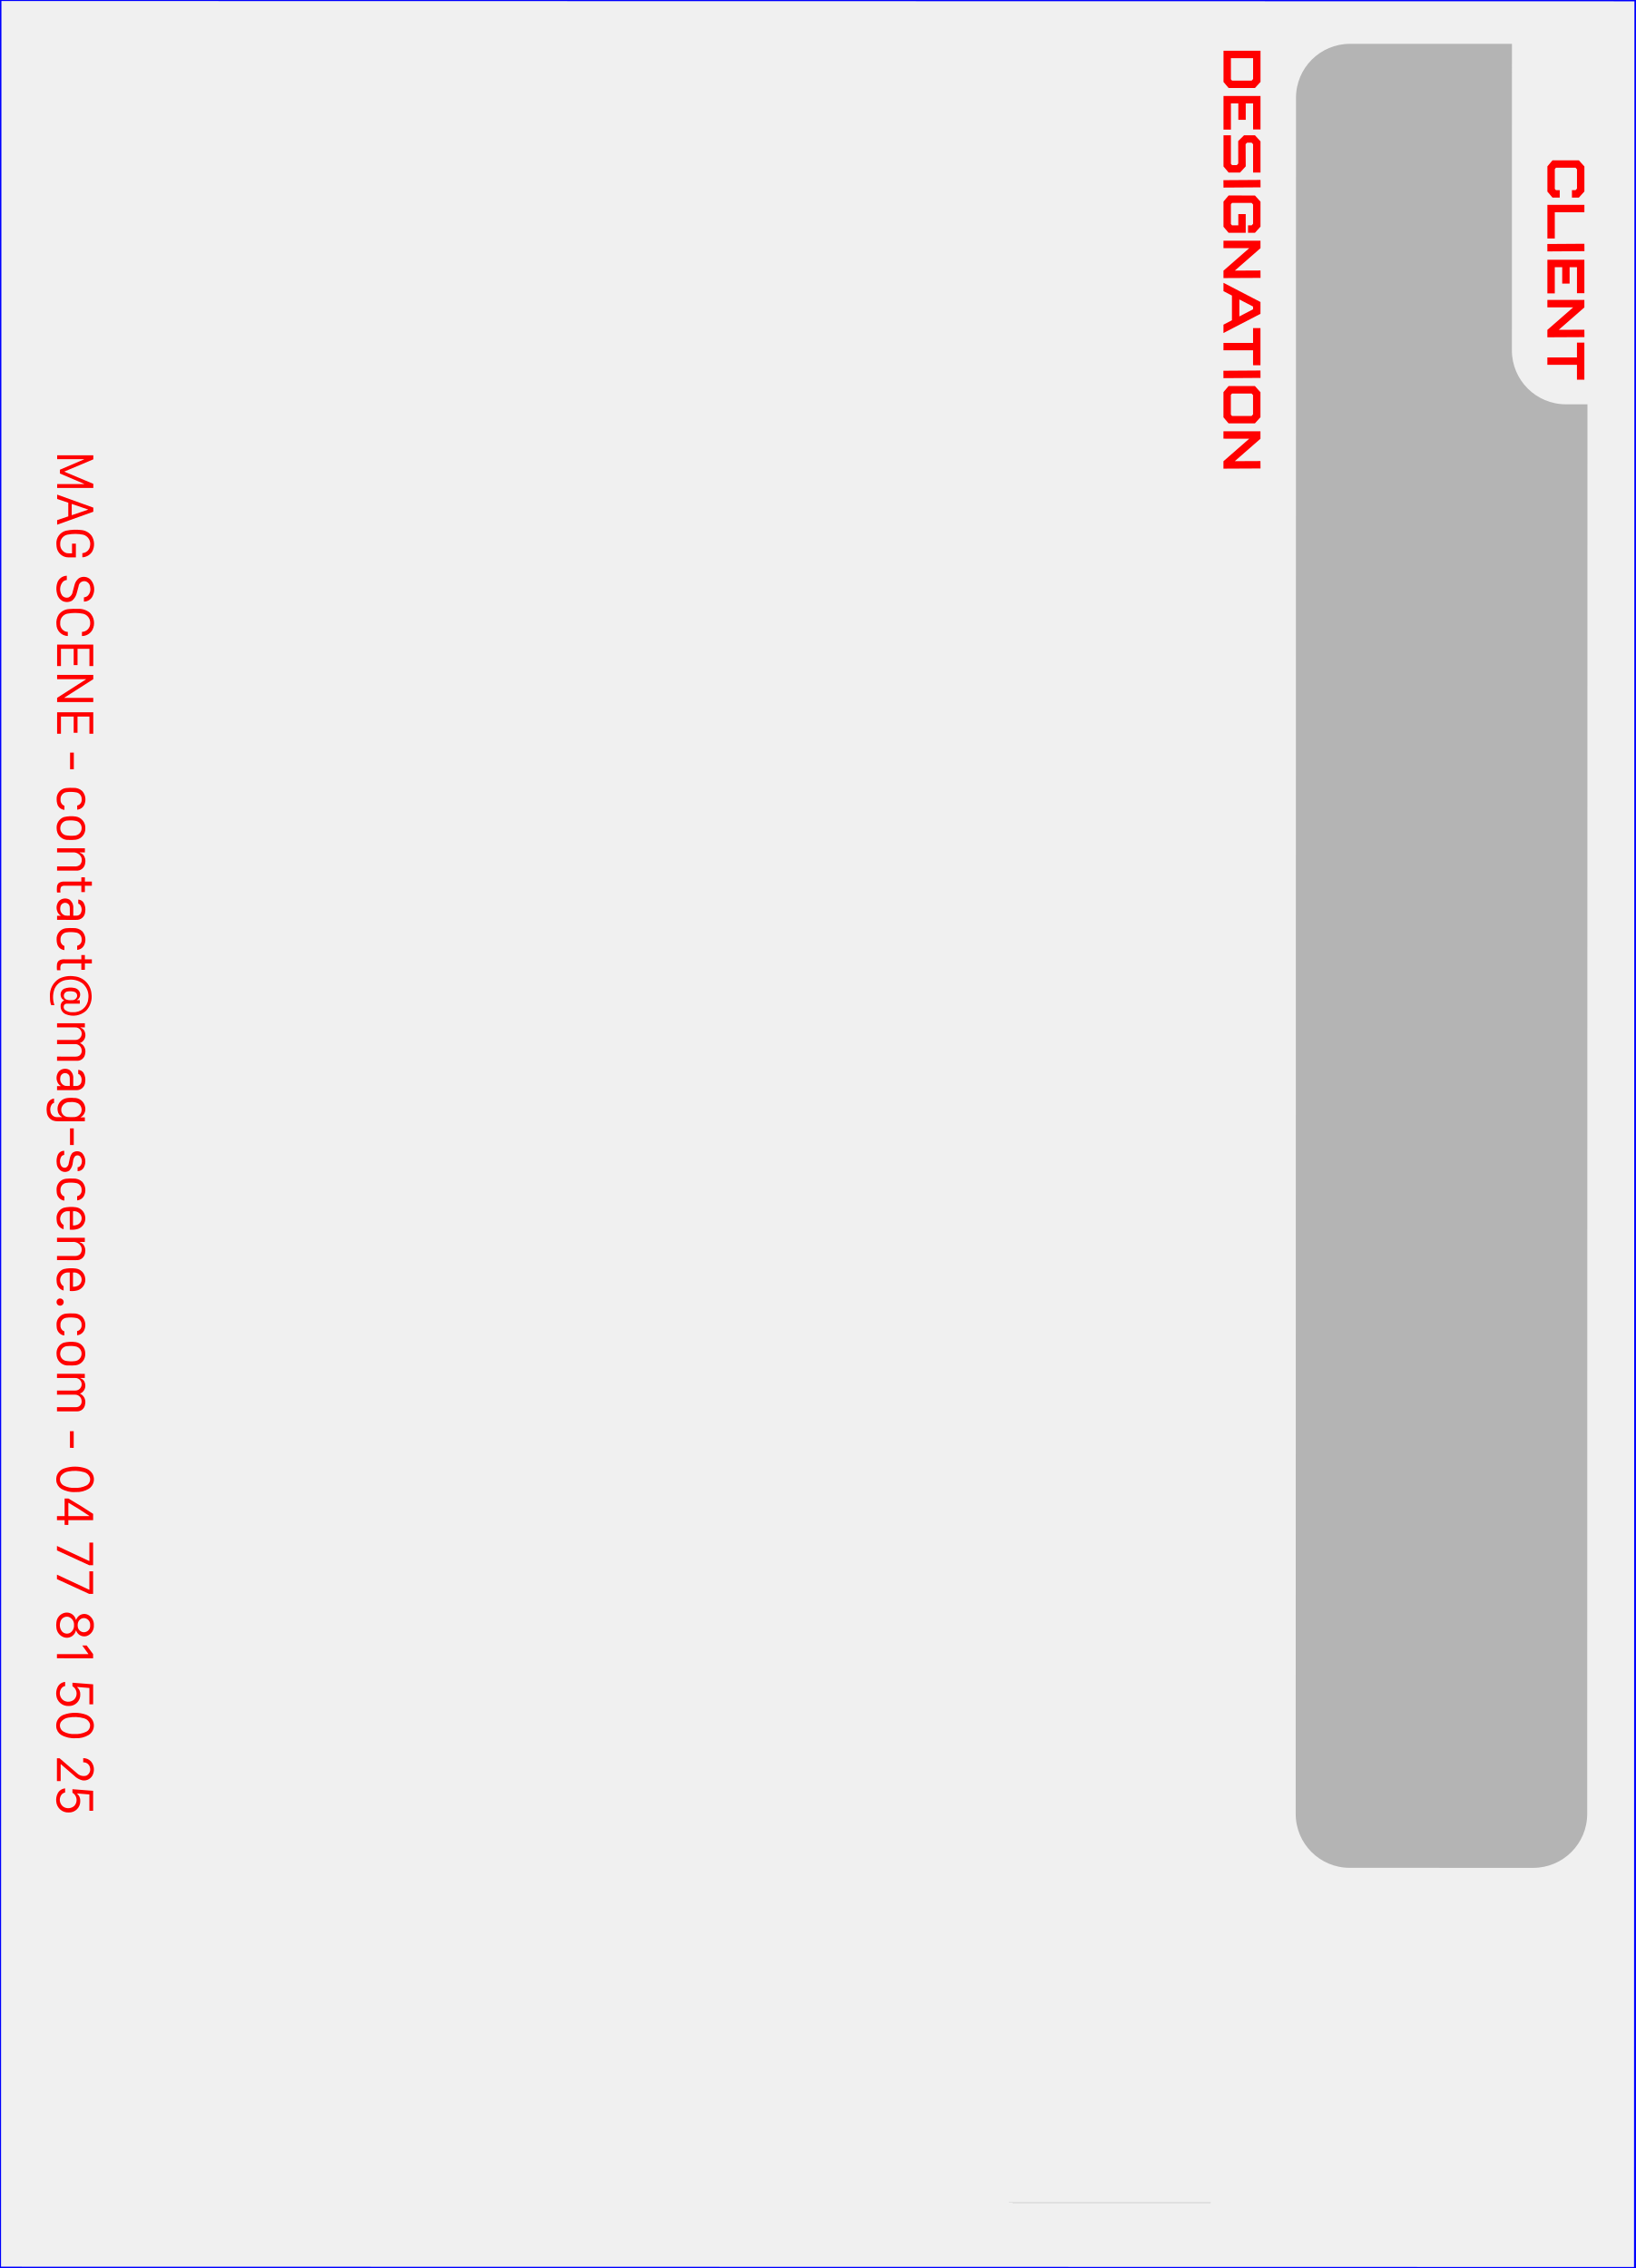
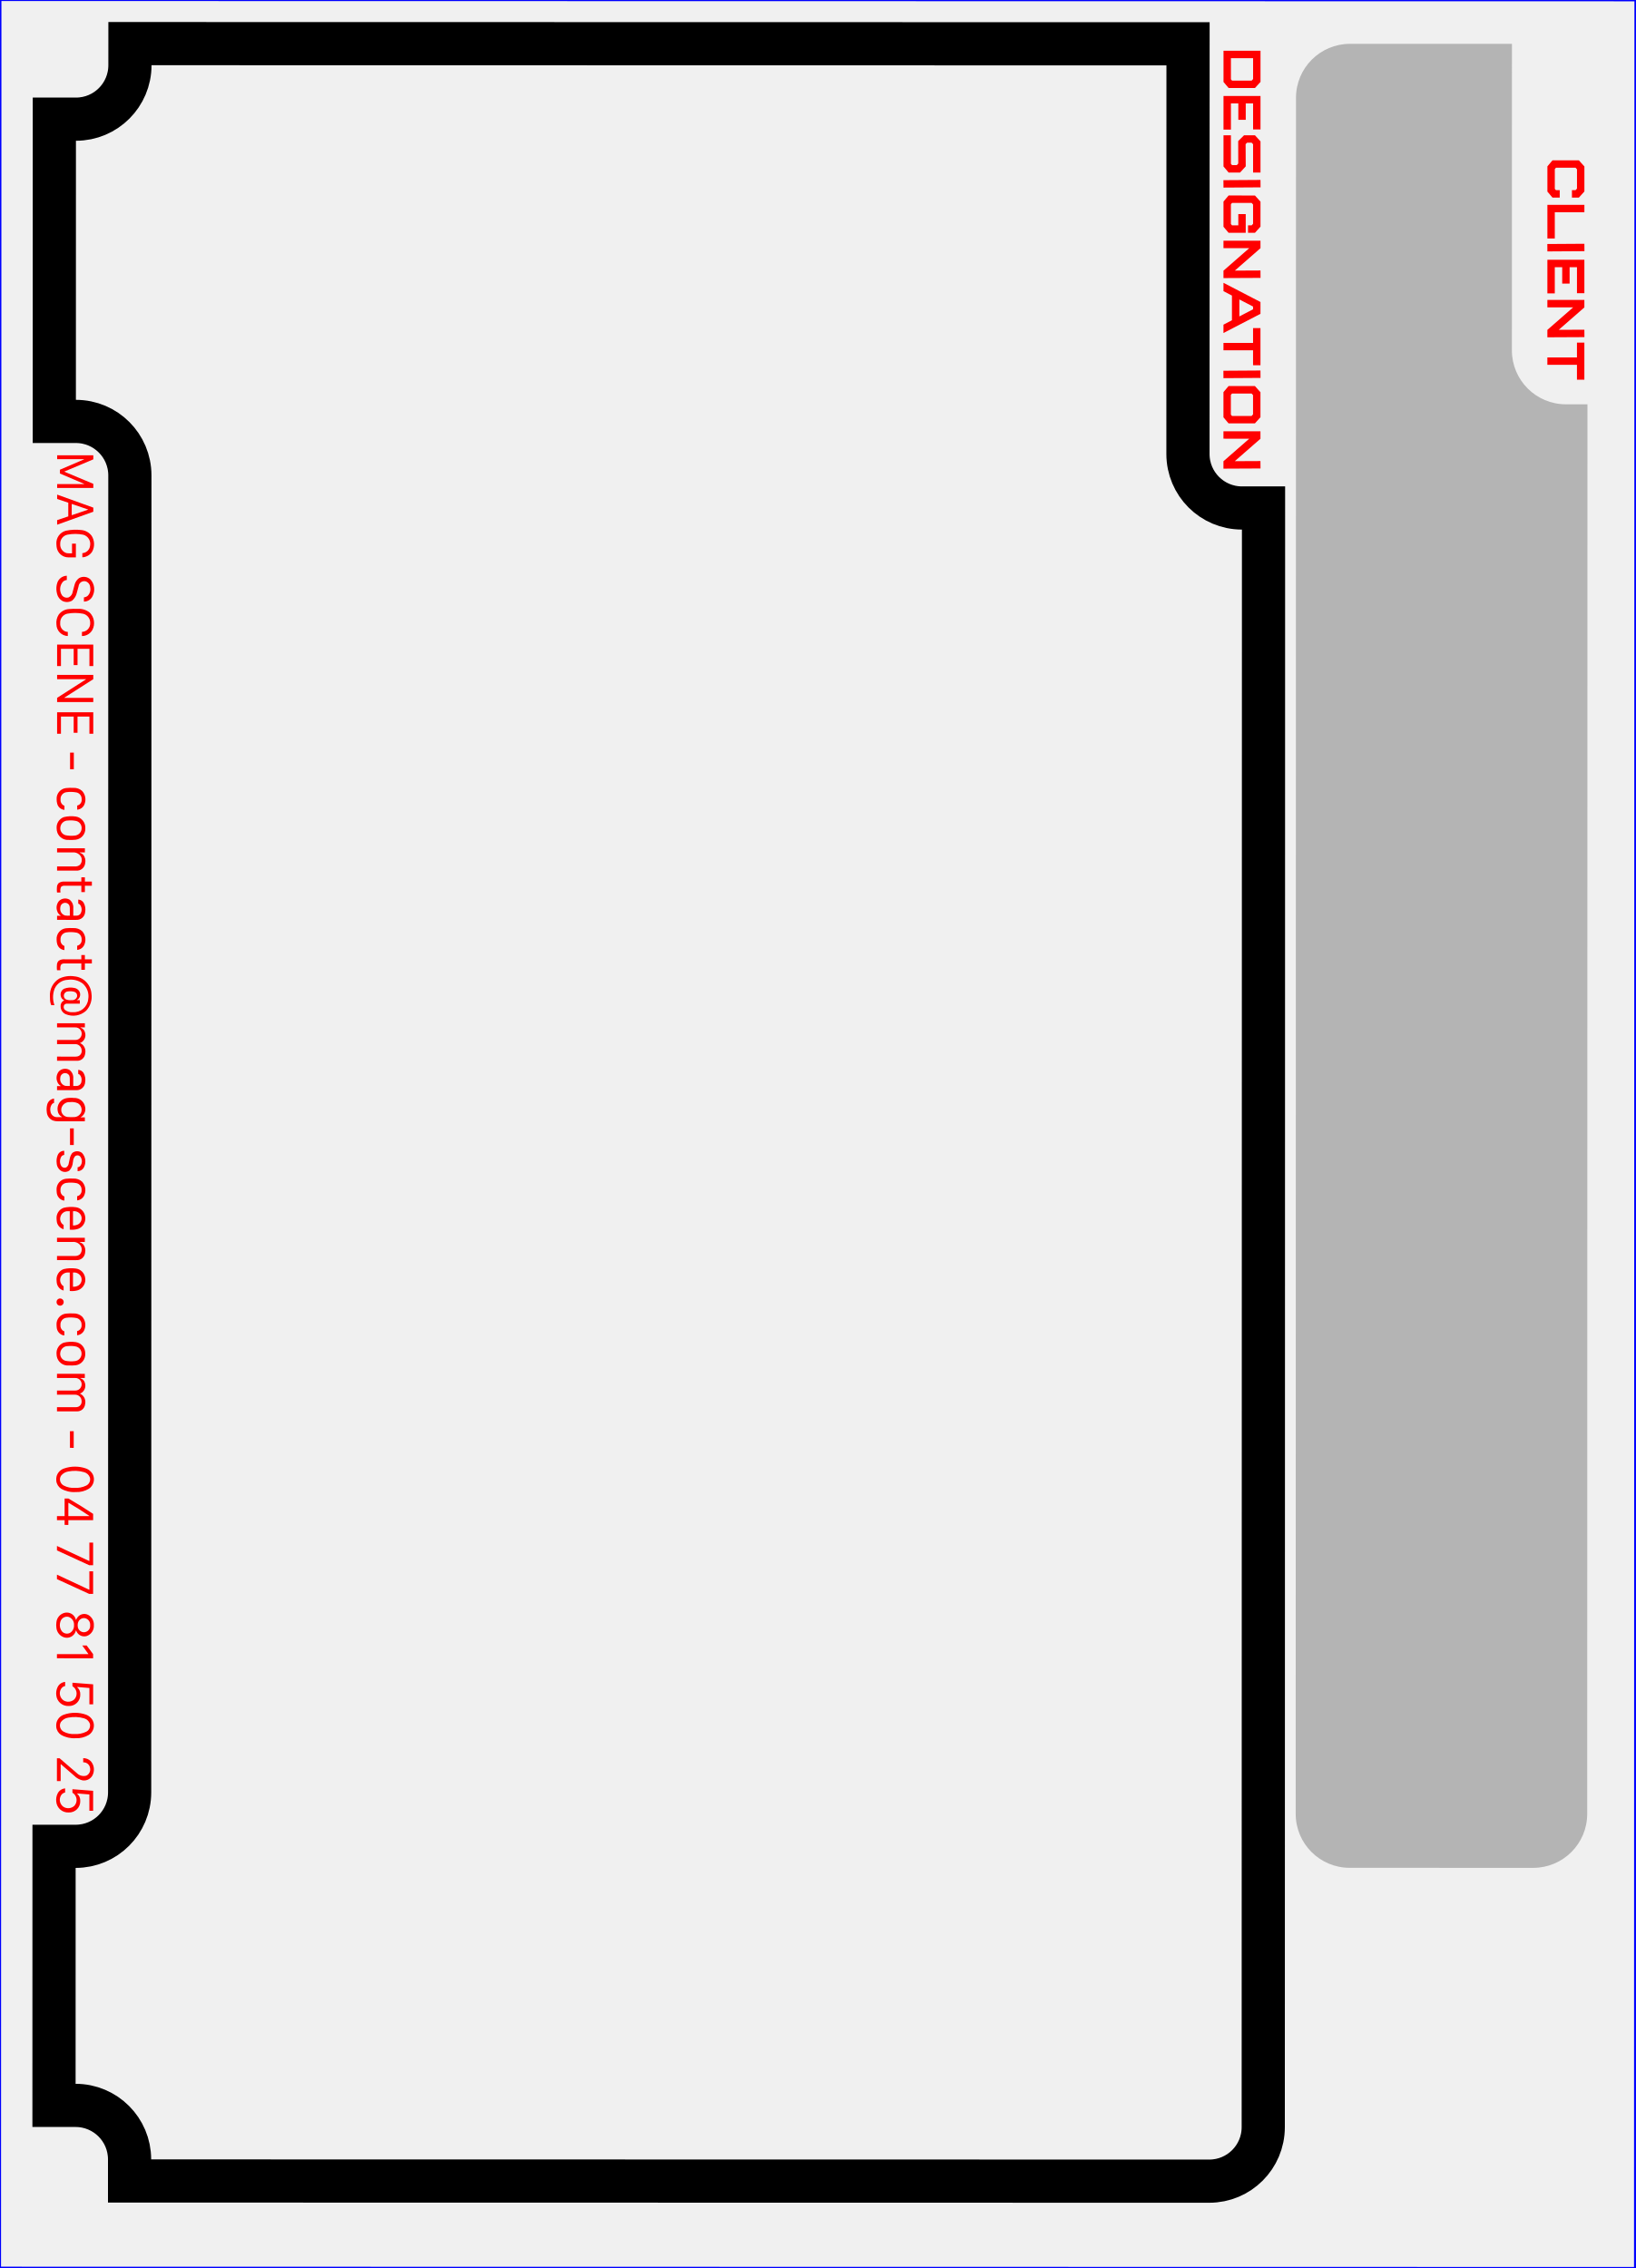
<svg xmlns="http://www.w3.org/2000/svg" width="151.476mm" height="210.103mm" viewBox="26.982 -203.052 151.476 210.103">
  <path transform="matrix(-0.000168,0.961539,0.961539,0.000168,172.7351,-178.0384)" style="stroke:none;fill:#ff0000;fill-rule:evenodd" d="M-1.791,-2.532L-1.815,1.038L-2.529,1.032L-2.505,-2.538L-1.791,-2.532zM3.597,-0.048L5.769,-2.532L6.483,-2.532L6.465,1.038L5.751,1.032L5.763,-1.44L3.603,1.032L2.883,1.032L2.883,-2.532L3.597,-2.532L3.597,-0.048zM-6.975,-2.04L-6.975,-1.344L-7.695,-1.344L-7.695,-1.71L-7.821,-1.818L-9.723,-1.818L-9.855,-1.71L-9.855,0.18L-9.699,0.318L-7.845,0.318L-7.695,0.18L-7.695,-0.168L-6.975,-0.168L-6.975,0.498L-7.569,1.032L-9.975,1.032L-10.569,0.498L-10.569,-2.04L-9.987,-2.532L-7.557,-2.532L-6.975,-2.04zM-3.039,-1.818L-5.565,-1.818L-5.565,1.032L-6.279,1.032L-6.279,-2.532L-3.039,-2.532L-3.039,-1.818zM2.253,-1.818L-0.273,-1.818L-0.273,-1.104L1.311,-1.104L1.311,-0.39L-0.273,-0.39L-0.273,0.318L2.235,0.318L2.235,1.032L-0.987,1.032L-0.987,-2.532L2.253,-2.532L2.253,-1.818zM9.135,0.318L10.569,0.318L10.569,1.032L6.993,1.032L6.993,0.318L8.421,0.318L8.421,-2.532L9.135,-2.532L9.135,0.318z" />
  <path transform="matrix(-0.000168,0.961539,0.961539,0.000168,142.7353,-178.9929)" style="stroke:none;fill:#ff0000;fill-rule:evenodd" d="M-6.948,-2.532L-6.972,1.038L-7.686,1.032L-7.662,-2.538L-6.948,-2.532zM17.244,-0.048L19.416,-2.532L20.13,-2.532L20.112,1.038L19.398,1.032L19.41,-1.44L17.25,1.032L16.53,1.032L16.53,-2.532L17.244,-2.532L17.244,-0.048zM11.412,-2.532L11.388,1.038L10.674,1.032L10.698,-2.538L11.412,-2.532zM-1.116,-0.048L1.056,-2.532L1.77,-2.532L1.752,1.038L1.038,1.032L1.05,-1.44L-1.11,1.032L-1.83,1.032L-1.83,-2.532L-1.116,-2.532L-1.116,-0.048zM-16.542,-2.04L-16.542,0.498L-17.13,1.032L-20.13,1.032L-20.13,-2.532L-17.124,-2.532L-16.542,-2.04zM-8.4,-2.04L-8.4,-0.936L-8.994,-0.39L-11.136,-0.402L-11.274,-0.258L-11.274,0.18L-11.124,0.318L-8.4,0.318L-8.4,1.032L-11.4,1.032L-11.988,0.498L-11.988,-0.552L-11.43,-1.116L-9.27,-1.11L-9.114,-1.248L-9.114,-1.71L-9.246,-1.818L-11.988,-1.818L-11.988,-2.532L-8.982,-2.532L-8.4,-2.04zM-2.592,-2.04L-2.592,-0.39L-4.392,-0.39L-4.392,-1.104L-3.312,-1.104L-3.312,-1.71L-3.438,-1.818L-5.34,-1.818L-5.472,-1.71L-5.472,0.18L-5.316,0.318L-3.462,0.318L-3.312,0.18L-3.312,-0.168L-2.592,-0.168L-2.592,0.498L-3.186,1.032L-5.592,1.032L-6.186,0.498L-6.186,-2.04L-5.604,-2.532L-3.174,-2.532L-2.592,-2.04zM3.456,-1.716L5.832,-1.716L6.258,-2.532L7.062,-2.532L5.214,1.032L4.074,1.032L2.226,-2.532L3.03,-2.532L3.456,-1.716zM8.73,0.318L10.164,0.318L10.164,1.032L6.588,1.032L6.588,0.318L8.016,0.318L8.016,-2.532L8.73,-2.532L8.73,0.318zM-12.534,-1.818L-15.06,-1.818L-15.06,-1.104L-13.476,-1.104L-13.476,-0.39L-15.06,-0.39L-15.06,0.318L-12.552,0.318L-12.552,1.032L-15.774,1.032L-15.774,-2.532L-12.534,-2.532L-12.534,-1.818zM15.768,-2.04L15.768,0.498L15.174,1.032L12.768,1.032L12.174,0.498L12.174,-2.04L12.756,-2.532L15.186,-2.532L15.768,-2.04zM3.828,-1.002L4.512,0.318L4.776,0.318L5.466,-1.002L3.828,-1.002zM13.02,-1.818L12.894,-1.71L12.894,0.18L13.044,0.318L14.898,0.318L15.054,0.18L15.054,-1.71L14.922,-1.818L13.02,-1.818zM-19.416,-1.818L-19.416,0.318L-17.406,0.318L-17.256,0.18L-17.256,-1.71L-17.382,-1.818L-19.416,-1.818z" />
  <path transform="matrix(-0.000175,1,1,0.000175,34.98256,-98.01178)" style="stroke:none;fill:#ff0000;fill-rule:evenodd" d="M-50.256,-2.771L-50.021,-2.723C-49.74,-2.656,-49.5,-2.472,-49.362,-2.217C-49.227,-1.933,-49.242,-1.601,-49.4,-1.33C-49.592,-1.105,-49.853,-0.949,-50.143,-0.888L-50.729,-0.73C-50.879,-0.714,-51.016,-0.637,-51.105,-0.515C-51.193,-0.392,-51.223,-0.237,-51.191,-0.09C-51.117,0.163,-50.887,0.339,-50.623,0.344C-50.337,0.406,-50.04,0.315,-49.838,0.103C-49.761,0.005,-49.714,-0.113,-49.703,-0.237L-49.309,-0.237C-49.308,0.123,-49.525,0.448,-49.859,0.584C-50.351,0.819,-50.935,0.74,-51.347,0.381C-51.63,0.093,-51.685,-0.35,-51.479,-0.699C-51.317,-0.909,-51.086,-1.056,-50.828,-1.113L-50.229,-1.273C-50.007,-1.3,-49.812,-1.434,-49.708,-1.631C-49.622,-1.86,-49.696,-2.118,-49.89,-2.267C-50.287,-2.53,-50.81,-2.489,-51.161,-2.168C-51.246,-2.072,-51.299,-1.95,-51.31,-1.821L-51.705,-1.821C-51.695,-2.219,-51.438,-2.569,-51.062,-2.699C-50.803,-2.786,-50.527,-2.811,-50.256,-2.771zM45.744,-2.771C46.176,-2.733,46.539,-2.43,46.654,-2.011C46.761,-1.585,46.528,-1.146,46.115,-0.996L46.003,-0.96L46.003,-0.94L46.092,-0.905C46.455,-0.74,46.637,-0.329,46.514,0.05C46.363,0.466,45.954,0.732,45.512,0.701C45.114,0.723,44.74,0.512,44.553,0.16C44.379,-0.193,44.495,-0.622,44.823,-0.84C44.883,-0.882,44.949,-0.916,45.018,-0.94L45.018,-0.96L44.93,-0.987C44.504,-1.131,44.26,-1.579,44.369,-2.016C44.475,-2.432,44.833,-2.735,45.261,-2.771C45.421,-2.793,45.584,-2.793,45.744,-2.771zM59.957,-2.371L58.4,-2.371L58.4,-2.341L59.464,-1.112C59.674,-0.904,59.821,-0.641,59.887,-0.354C59.96,0.079,59.705,0.5,59.289,0.636C58.886,0.785,58.434,0.701,58.111,0.417C57.926,0.231,57.825,-0.022,57.832,-0.284L58.217,-0.284L58.217,-0.271C58.208,0.033,58.425,0.297,58.724,0.347C59.016,0.421,59.321,0.28,59.453,0.008C59.541,-0.307,59.451,-0.644,59.217,-0.874L57.843,-2.47L57.843,-2.718L59.957,-2.718L59.957,-2.371zM32.141,-2.781C32.439,-2.75,32.708,-2.585,32.87,-2.333C33.103,-1.924,33.211,-1.457,33.18,-0.987C33.202,-0.555,33.094,-0.127,32.87,0.243C32.572,0.687,31.987,0.836,31.514,0.586C31.281,0.453,31.102,0.245,31.005,-0.005C30.765,-0.678,30.765,-1.412,31.005,-2.085C31.124,-2.419,31.401,-2.672,31.745,-2.759C31.875,-2.788,32.008,-2.795,32.141,-2.781zM-54.388,-2.769C-53.83,-2.707,-53.407,-2.238,-53.404,-1.677L-53.404,-0.982L-54.679,-0.982L-54.679,-1.339L-53.782,-1.339C-53.771,-1.505,-53.776,-1.671,-53.798,-1.836C-53.904,-2.212,-54.26,-2.462,-54.65,-2.432C-55.063,-2.451,-55.429,-2.165,-55.51,-1.759C-55.604,-1.276,-55.602,-0.779,-55.504,-0.296C-55.38,0.147,-54.936,0.421,-54.483,0.333C-54.111,0.294,-53.82,-0.009,-53.798,-0.383L-53.413,-0.383C-53.428,-0.012,-53.625,0.328,-53.938,0.527C-54.4,0.778,-54.959,0.759,-55.403,0.479C-55.706,0.254,-55.901,-0.089,-55.937,-0.465C-55.995,-0.946,-55.974,-1.433,-55.875,-1.907C-55.732,-2.458,-55.214,-2.829,-54.646,-2.788L-54.388,-2.769zM-47.192,-2.782C-46.612,-2.772,-46.139,-2.309,-46.118,-1.729L-46.503,-1.729L-46.517,-1.871C-46.609,-2.232,-46.952,-2.471,-47.323,-2.432C-47.726,-2.456,-48.089,-2.189,-48.186,-1.797C-48.282,-1.308,-48.281,-0.805,-48.186,-0.315C-48.096,0.077,-47.742,0.353,-47.339,0.345C-47.126,0.359,-46.916,0.285,-46.758,0.141C-46.6,-0.003,-46.508,-0.205,-46.503,-0.419L-46.118,-0.419C-46.117,-0.016,-46.337,0.355,-46.689,0.55C-47.218,0.825,-47.863,0.726,-48.286,0.305C-48.536,-0.007,-48.661,-0.401,-48.637,-0.8C-48.648,-1.082,-48.641,-1.364,-48.616,-1.645C-48.586,-2.014,-48.398,-2.352,-48.101,-2.573C-47.831,-2.745,-47.51,-2.819,-47.192,-2.782zM54.945,-2.781C55.244,-2.75,55.512,-2.585,55.674,-2.333C55.907,-1.924,56.015,-1.457,55.984,-0.987C56.006,-0.555,55.898,-0.127,55.674,0.243C55.376,0.688,54.791,0.836,54.318,0.586C54.086,0.453,53.906,0.245,53.809,-0.005C53.569,-0.678,53.569,-1.412,53.809,-2.085C53.928,-2.419,54.206,-2.672,54.549,-2.759C54.679,-2.788,54.813,-2.795,54.945,-2.781zM61.866,-2.779C62.453,-2.725,62.893,-2.218,62.864,-1.629C62.876,-1.342,62.768,-1.063,62.565,-0.859C62.362,-0.655,62.083,-0.546,61.796,-0.557C61.54,-0.543,61.293,-0.648,61.125,-0.841L61.102,-0.841L61.194,0.289L62.707,0.289L62.707,0.636L60.856,0.636L60.708,-1.282L61.03,-1.282L61.142,-1.137C61.44,-0.829,61.928,-0.814,62.246,-1.102C62.503,-1.379,62.542,-1.793,62.341,-2.112C62.103,-2.454,61.64,-2.553,61.283,-2.339C61.142,-2.258,61.043,-2.119,61.012,-1.958L60.633,-1.958C60.658,-2.261,60.842,-2.527,61.116,-2.657C61.349,-2.77,61.609,-2.812,61.866,-2.779zM52.002,-2.779C52.589,-2.725,53.029,-2.218,53,-1.629C53.012,-1.342,52.904,-1.063,52.701,-0.859C52.499,-0.655,52.219,-0.546,51.932,-0.557C51.677,-0.543,51.429,-0.648,51.261,-0.841L51.238,-0.841L51.331,0.289L52.843,0.289L52.843,0.636L50.992,0.636L50.844,-1.282L51.166,-1.282L51.277,-1.137C51.576,-0.829,52.064,-0.814,52.382,-1.102C52.639,-1.379,52.678,-1.793,52.477,-2.112C52.238,-2.454,51.776,-2.553,51.418,-2.339C51.277,-2.257,51.179,-2.119,51.148,-1.958L50.769,-1.958C50.794,-2.261,50.978,-2.527,51.252,-2.657C51.485,-2.77,51.745,-2.812,52.002,-2.779zM-42.122,-0.041L-42.108,-0.041L-40.392,-2.718L-40.001,-2.718L-40.001,0.631L-40.392,0.631L-40.392,-2.046L-40.409,-2.046L-42.122,0.631L-42.517,0.631L-42.517,-2.718L-42.122,-2.718L-42.122,-0.041zM-37.065,-2.362L-38.661,-2.362L-38.661,-1.183L-37.155,-1.183L-37.155,-0.827L-38.661,-0.827L-38.661,0.275L-37.065,0.275L-37.065,0.631L-39.055,0.631L-39.055,-2.718L-37.065,-2.718L-37.065,-2.362zM39.957,0.266L39.957,0.631L37.865,0.631L37.865,0.284L39.564,0.284L39.564,0.257L38.174,-2.718L38.588,-2.718L39.957,0.266zM42.616,0.266L42.616,0.631L40.524,0.631L40.524,0.284L42.224,0.284L42.224,0.257L40.833,-2.718L41.248,-2.718L42.616,0.266zM-62.506,-0.223L-62.488,-0.223L-61.526,-2.461L-61.174,-2.461L-60.219,-0.223L-60.194,-0.223L-60.194,-2.718L-59.838,-2.718L-59.838,0.631L-60.219,0.631L-61.343,-2.051L-61.356,-2.051L-62.488,0.631L-62.864,0.631L-62.864,-2.718L-62.506,-2.718L-62.506,-0.223zM-43.337,-2.362L-44.933,-2.362L-44.933,-1.183L-43.427,-1.183L-43.427,-0.827L-44.933,-0.827L-44.933,0.275L-43.337,0.275L-43.337,0.631L-45.327,0.631L-45.327,-2.718L-43.337,-2.718L-43.337,-2.362zM48.579,0.631L48.193,0.631L47.396,0.036L47.396,-0.372L48.175,0.189L48.193,0.189L48.193,-2.718L48.579,-2.718L48.579,0.631zM-58.47,-1.686L-57.203,-1.686L-56.856,-2.718L-56.433,-2.718L-57.634,0.631L-58.015,0.631L-59.22,-2.718L-58.817,-2.718L-58.47,-1.686zM35.783,-2.01L36.225,-2.01L36.225,-1.663L35.783,-1.663L35.783,0.631L35.201,0.631C34.703,-0.117,34.228,-0.88,33.779,-1.659L33.779,-2.01L35.409,-2.01L35.409,-2.718L35.783,-2.718L35.783,-2.01zM-15.282,-2.736L-15.162,-2.722L-15.162,-2.405L-15.259,-2.411C-15.409,-2.436,-15.563,-2.41,-15.695,-2.335C-15.765,-2.246,-15.798,-2.132,-15.787,-2.019L-15.787,-0.471L-15.201,-0.471L-15.201,-0.142L-15.787,-0.142L-15.787,0.505L-16.172,0.505L-16.172,-0.142L-16.566,-0.142L-16.566,-0.471L-16.172,-0.471L-16.172,-2.001C-16.193,-2.197,-16.146,-2.394,-16.04,-2.559C-15.942,-2.664,-15.806,-2.725,-15.662,-2.73C-15.536,-2.741,-15.408,-2.743,-15.282,-2.736zM-22.482,-2.736L-22.362,-2.722L-22.362,-2.405L-22.459,-2.411C-22.609,-2.436,-22.763,-2.41,-22.896,-2.335C-22.966,-2.246,-22.998,-2.132,-22.987,-2.019L-22.987,-0.471L-22.401,-0.471L-22.401,-0.142L-22.987,-0.142L-22.987,0.505L-23.372,0.505L-23.372,-0.142L-23.767,-0.142L-23.767,-0.471L-23.372,-0.471L-23.372,-2.001C-23.393,-2.197,-23.347,-2.394,-23.24,-2.559C-23.142,-2.664,-23.006,-2.725,-22.862,-2.73C-22.736,-2.741,-22.609,-2.743,-22.482,-2.736zM-12.479,-3.371C-12.29,-3.369,-12.102,-3.331,-11.926,-3.261L-11.926,-2.957L-12.086,-3.012C-12.547,-3.14,-13.038,-3.112,-13.48,-2.93C-13.952,-2.705,-14.259,-2.234,-14.273,-1.711C-14.344,-1.23,-14.222,-0.74,-13.934,-0.348C-13.571,0.073,-13.012,0.27,-12.466,0.167C-11.748,0.091,-11.219,-0.544,-11.275,-1.264C-11.246,-1.523,-11.321,-1.782,-11.483,-1.986C-11.608,-2.128,-11.822,-2.148,-11.972,-2.032C-12.033,-1.972,-12.067,-1.889,-12.063,-1.803L-12.063,-0.611L-12.39,-0.611L-12.39,-0.883L-12.411,-0.883L-12.47,-0.772C-12.669,-0.552,-13,-0.513,-13.246,-0.68C-13.401,-0.791,-13.503,-0.962,-13.525,-1.152C-13.585,-1.453,-13.56,-1.766,-13.451,-2.053C-13.319,-2.329,-13.001,-2.46,-12.712,-2.358C-12.56,-2.316,-12.436,-2.205,-12.377,-2.058L-12.354,-2.058L-12.334,-2.121C-12.223,-2.309,-12.012,-2.414,-11.795,-2.389C-11.491,-2.382,-11.217,-2.202,-11.091,-1.924C-10.816,-1.283,-10.94,-0.541,-11.409,-0.025C-11.837,0.376,-12.427,0.557,-13.007,0.466C-13.851,0.392,-14.521,-0.277,-14.595,-1.122C-14.667,-1.597,-14.594,-2.084,-14.385,-2.517C-14.04,-3.089,-13.404,-3.421,-12.737,-3.378L-12.479,-3.371zM45.376,-0.79L45.254,-0.759C44.973,-0.67,44.806,-0.381,44.87,-0.093C44.948,0.192,45.217,0.381,45.512,0.358C45.676,0.376,45.841,0.325,45.965,0.216C46.09,0.107,46.163,-0.049,46.167,-0.214C46.167,-0.51,45.943,-0.759,45.648,-0.79C45.558,-0.803,45.467,-0.803,45.376,-0.79zM54.636,-2.418L54.483,-2.351C54.261,-2.183,54.115,-1.934,54.076,-1.658C53.984,-1.174,54.006,-0.677,54.142,-0.204C54.21,0.045,54.394,0.244,54.636,0.331C54.935,0.412,55.249,0.27,55.386,-0.007C55.549,-0.347,55.623,-0.723,55.599,-1.1C55.616,-1.44,55.542,-1.78,55.386,-2.083C55.248,-2.359,54.934,-2.5,54.636,-2.418zM31.832,-2.418L31.679,-2.351C31.457,-2.183,31.311,-1.934,31.272,-1.658C31.18,-1.174,31.202,-0.677,31.338,-0.204C31.405,0.045,31.59,0.244,31.832,0.331C32.13,0.412,32.444,0.27,32.582,-0.007C32.745,-0.347,32.818,-0.723,32.794,-1.1C32.812,-1.44,32.738,-1.78,32.582,-2.083C32.444,-2.359,32.13,-2.5,31.832,-2.418zM34.183,-1.663L34.183,-1.634C34.562,-0.982,34.964,-0.344,35.388,0.279L35.409,0.279L35.409,-1.663L34.183,-1.663zM-58.357,-1.368L-57.841,0.149L-57.828,0.149L-57.312,-1.368L-58.357,-1.368zM-4.953,-2.736L-4.749,-2.663C-4.621,-2.596,-4.514,-2.495,-4.439,-2.371L-4.426,-2.371L-4.426,-2.718L-4.05,-2.718L-4.05,-0.949C-4.037,-0.739,-4.107,-0.532,-4.248,-0.375C-4.388,-0.219,-4.585,-0.125,-4.795,-0.114C-5.09,-0.062,-5.394,-0.117,-5.653,-0.267C-5.818,-0.378,-5.921,-0.559,-5.932,-0.757L-5.558,-0.757L-5.486,-0.622C-5.325,-0.471,-5.099,-0.41,-4.883,-0.456C-4.757,-0.461,-4.638,-0.515,-4.554,-0.609C-4.471,-0.703,-4.43,-0.828,-4.439,-0.953L-4.439,-1.217L-5.129,-1.217C-5.44,-1.188,-5.744,-1.324,-5.929,-1.575C-6.105,-1.891,-6.051,-2.285,-5.796,-2.542C-5.562,-2.737,-5.249,-2.81,-4.953,-2.736zM-20.728,-2.736L-20.524,-2.663C-20.396,-2.596,-20.289,-2.495,-20.215,-2.371L-20.201,-2.371L-20.201,-2.718L-19.825,-2.718L-19.825,-0.949C-19.812,-0.739,-19.883,-0.532,-20.023,-0.375C-20.163,-0.218,-20.36,-0.125,-20.57,-0.114C-20.865,-0.062,-21.169,-0.116,-21.428,-0.267C-21.593,-0.378,-21.696,-0.559,-21.707,-0.757L-21.333,-0.757L-21.261,-0.622C-21.008,-0.404,-20.641,-0.383,-20.365,-0.572C-20.259,-0.669,-20.204,-0.81,-20.215,-0.953L-20.215,-1.217L-20.904,-1.217C-21.215,-1.188,-21.519,-1.324,-21.705,-1.575C-21.88,-1.891,-21.826,-2.285,-21.571,-2.542C-21.337,-2.738,-21.024,-2.81,-20.728,-2.736zM-17.79,-2.747L-17.597,-2.707C-17.284,-2.627,-17.055,-2.359,-17.026,-2.037L-17.411,-2.037L-17.441,-2.122C-17.556,-2.319,-17.779,-2.428,-18.006,-2.398C-18.328,-2.417,-18.613,-2.188,-18.663,-1.87C-18.71,-1.547,-18.702,-1.218,-18.639,-0.898C-18.565,-0.614,-18.299,-0.423,-18.006,-0.444C-17.736,-0.41,-17.484,-0.59,-17.429,-0.856L-17.044,-0.856C-17.072,-0.529,-17.297,-0.252,-17.612,-0.159C-18.017,-0.016,-18.468,-0.11,-18.783,-0.401C-18.978,-0.621,-19.08,-0.909,-19.065,-1.204C-19.076,-1.434,-19.071,-1.665,-19.048,-1.894C-18.987,-2.412,-18.531,-2.793,-18.011,-2.761L-17.79,-2.747zM-2.035,-3.668C-1.684,-3.649,-1.375,-3.43,-1.241,-3.105C-1.19,-2.961,-1.165,-2.81,-1.167,-2.657L-1.167,-0.142L-1.532,-0.142L-1.532,-0.527L-1.55,-0.527L-1.594,-0.445C-1.807,-0.164,-2.167,-0.036,-2.51,-0.12C-3.008,-0.214,-3.358,-0.664,-3.329,-1.169C-3.355,-1.416,-3.343,-1.666,-3.294,-1.91C-3.17,-2.429,-2.658,-2.759,-2.133,-2.657C-1.894,-2.63,-1.684,-2.483,-1.575,-2.267L-1.55,-2.267L-1.55,-2.662C-1.535,-2.823,-1.582,-2.985,-1.685,-3.11C-1.788,-3.236,-1.937,-3.314,-2.099,-3.331C-2.327,-3.381,-2.566,-3.328,-2.753,-3.188C-2.813,-3.139,-2.854,-3.071,-2.869,-2.995L-3.272,-2.995C-3.232,-3.31,-2.999,-3.566,-2.689,-3.636C-2.475,-3.687,-2.253,-3.698,-2.035,-3.668zM-26.074,-1.273C-26.104,-0.956,-25.943,-0.652,-25.665,-0.496C-25.42,-0.38,-25.129,-0.42,-24.926,-0.6C-24.817,-0.731,-24.762,-0.9,-24.774,-1.07L-24.774,-2.718L-24.389,-2.718L-24.389,-0.949C-24.351,-0.53,-24.658,-0.158,-25.076,-0.115C-25.353,-0.054,-25.643,-0.123,-25.862,-0.303C-25.95,-0.391,-26.014,-0.499,-26.049,-0.618L-26.074,-0.618L-26.074,-0.142L-26.458,-0.142L-26.458,-2.718L-26.074,-2.718L-26.074,-1.273zM-28.095,-2.742L-27.888,-2.686C-27.464,-2.516,-27.198,-2.09,-27.232,-1.634C-27.222,-1.415,-27.228,-1.195,-27.251,-0.978C-27.328,-0.452,-27.793,-0.072,-28.323,-0.102C-28.854,-0.08,-29.315,-0.46,-29.397,-0.985C-29.451,-1.359,-29.432,-1.739,-29.341,-2.105C-29.181,-2.523,-28.769,-2.788,-28.323,-2.761L-28.095,-2.742zM22.613,-1.052C22.597,-0.839,22.702,-0.636,22.883,-0.522C23.064,-0.409,23.293,-0.403,23.48,-0.506C23.667,-0.61,23.782,-0.807,23.778,-1.021L23.778,-2.718L24.161,-2.718L24.161,-1.057C24.154,-0.894,24.215,-0.735,24.329,-0.618C24.442,-0.5,24.599,-0.435,24.763,-0.437C25.034,-0.411,25.277,-0.606,25.311,-0.876L25.319,-0.996L25.319,-2.718L25.705,-2.718L25.705,-0.904C25.719,-0.711,25.659,-0.52,25.535,-0.373C25.411,-0.225,25.233,-0.133,25.041,-0.114C24.687,-0.028,24.317,-0.176,24.119,-0.482L24.068,-0.583L24.048,-0.583L24.012,-0.484C23.824,-0.163,23.438,-0.015,23.083,-0.129C22.869,-0.178,22.698,-0.339,22.638,-0.55L22.613,-0.55L22.613,-0.142L22.229,-0.142L22.229,-2.718L22.613,-2.718L22.613,-1.052zM-30.777,-2.747L-30.584,-2.707C-30.271,-2.627,-30.042,-2.359,-30.014,-2.037L-30.399,-2.037L-30.428,-2.122C-30.544,-2.319,-30.767,-2.428,-30.994,-2.398C-31.316,-2.418,-31.6,-2.189,-31.65,-1.87C-31.697,-1.547,-31.689,-1.218,-31.626,-0.898C-31.552,-0.614,-31.286,-0.423,-30.994,-0.444C-30.723,-0.41,-30.472,-0.59,-30.417,-0.856L-30.032,-0.856C-30.06,-0.529,-30.285,-0.252,-30.6,-0.159C-31.005,-0.016,-31.455,-0.11,-31.77,-0.401C-31.966,-0.621,-32.068,-0.909,-32.053,-1.204C-32.065,-1.434,-32.058,-1.665,-32.035,-1.894C-31.974,-2.412,-31.519,-2.793,-30.999,-2.761L-30.777,-2.747zM20.592,-2.742C21.122,-2.651,21.496,-2.17,21.454,-1.634C21.464,-1.415,21.458,-1.196,21.436,-0.978C21.359,-0.452,20.894,-0.072,20.364,-0.102C19.833,-0.08,19.371,-0.46,19.29,-0.985C19.236,-1.359,19.255,-1.739,19.346,-2.105C19.506,-2.523,19.918,-2.788,20.364,-2.761L20.592,-2.742zM17.909,-2.747C18.25,-2.728,18.545,-2.502,18.652,-2.178L18.673,-2.037L18.288,-2.037L18.258,-2.122C18.143,-2.32,17.92,-2.428,17.693,-2.398C17.371,-2.418,17.087,-2.188,17.037,-1.87C16.99,-1.547,16.998,-1.218,17.061,-0.898C17.135,-0.614,17.401,-0.424,17.693,-0.444C17.963,-0.409,18.215,-0.589,18.27,-0.856L18.655,-0.856C18.627,-0.529,18.402,-0.252,18.087,-0.159C17.682,-0.016,17.232,-0.11,16.917,-0.401C16.721,-0.621,16.619,-0.909,16.634,-1.204C16.623,-1.434,16.629,-1.665,16.651,-1.894C16.712,-2.412,17.168,-2.793,17.688,-2.761L17.909,-2.747zM13.749,-2.745C14.112,-2.715,14.419,-2.46,14.513,-2.107L14.105,-2.107L14.077,-2.169C13.876,-2.416,13.533,-2.497,13.243,-2.365C12.98,-2.236,12.821,-1.96,12.843,-1.667L12.843,-1.537L14.552,-1.537C14.58,-1.277,14.556,-1.014,14.479,-0.765C14.299,-0.28,13.787,-0.004,13.283,-0.121C12.855,-0.201,12.528,-0.548,12.474,-0.98C12.422,-1.354,12.44,-1.734,12.527,-2.101C12.674,-2.523,13.087,-2.794,13.533,-2.761L13.749,-2.745zM2.727,-2.748C3.03,-2.733,3.304,-2.562,3.451,-2.296C3.569,-2.063,3.547,-1.783,3.393,-1.571C3.181,-1.379,2.909,-1.266,2.623,-1.251L2.614,-1.246L2.571,-1.239C2.387,-1.231,2.21,-1.163,2.067,-1.045C1.965,-0.918,1.963,-0.739,2.061,-0.609C2.303,-0.376,2.676,-0.35,2.948,-0.547C3.031,-0.613,3.082,-0.709,3.092,-0.813L3.453,-0.813C3.454,-0.56,3.308,-0.328,3.079,-0.219C2.645,-0,2.122,-0.075,1.767,-0.407C1.553,-0.672,1.557,-1.052,1.777,-1.312C1.941,-1.435,2.131,-1.516,2.333,-1.548L2.701,-1.627C2.863,-1.641,3.011,-1.726,3.104,-1.859C3.18,-2.016,3.135,-2.204,2.998,-2.311C2.708,-2.497,2.334,-2.487,2.055,-2.286C1.996,-2.22,1.958,-2.138,1.947,-2.051L1.568,-2.051C1.562,-2.317,1.722,-2.558,1.969,-2.656C2.209,-2.755,2.471,-2.786,2.727,-2.748zM10.011,-1.273C9.981,-0.956,10.141,-0.651,10.42,-0.496C10.665,-0.38,10.955,-0.42,11.159,-0.6C11.268,-0.731,11.323,-0.9,11.311,-1.07L11.311,-2.718L11.696,-2.718L11.696,-0.949C11.734,-0.53,11.427,-0.158,11.009,-0.115C10.732,-0.054,10.442,-0.123,10.222,-0.303C10.135,-0.391,10.071,-0.499,10.035,-0.618L10.011,-0.618L10.011,-0.142L9.627,-0.142L9.627,-2.718L10.011,-2.718L10.011,-1.273zM-9.864,-1.052C-9.88,-0.839,-9.775,-0.636,-9.594,-0.523C-9.413,-0.409,-9.184,-0.403,-8.997,-0.507C-8.81,-0.61,-8.694,-0.807,-8.699,-1.021L-8.699,-2.718L-8.316,-2.718L-8.316,-1.057C-8.323,-0.894,-8.262,-0.735,-8.148,-0.618C-8.034,-0.501,-7.877,-0.435,-7.714,-0.437C-7.443,-0.411,-7.2,-0.606,-7.167,-0.876L-7.157,-0.996L-7.157,-2.718L-6.772,-2.718L-6.772,-0.904C-6.757,-0.711,-6.817,-0.52,-6.942,-0.373C-7.066,-0.225,-7.244,-0.133,-7.436,-0.114C-7.79,-0.028,-8.16,-0.176,-8.357,-0.482L-8.408,-0.583L-8.429,-0.583L-8.464,-0.484C-8.652,-0.163,-9.038,-0.015,-9.393,-0.129C-9.607,-0.178,-9.778,-0.339,-9.839,-0.55L-9.864,-0.55L-9.864,-0.142L-10.247,-0.142L-10.247,-2.718L-9.864,-2.718L-9.864,-1.052zM5.416,-2.747C5.756,-2.728,6.051,-2.502,6.158,-2.178L6.179,-2.037L5.794,-2.037L5.765,-2.122C5.649,-2.319,5.426,-2.428,5.199,-2.398C4.877,-2.418,4.592,-2.189,4.543,-1.87C4.496,-1.547,4.504,-1.218,4.566,-0.898C4.641,-0.614,4.907,-0.423,5.199,-0.444C5.469,-0.41,5.721,-0.59,5.776,-0.856L6.161,-0.856C6.133,-0.529,5.908,-0.252,5.593,-0.159C5.188,-0.016,4.738,-0.11,4.423,-0.401C4.227,-0.621,4.125,-0.909,4.14,-1.204C4.128,-1.434,4.134,-1.665,4.158,-1.894C4.218,-2.412,4.674,-2.793,5.194,-2.761L5.416,-2.747zM8.069,-2.745C8.433,-2.715,8.739,-2.46,8.834,-2.107L8.426,-2.107L8.398,-2.169C8.234,-2.381,7.959,-2.474,7.7,-2.405C7.362,-2.327,7.134,-2.013,7.164,-1.667L7.164,-1.537L8.873,-1.537C8.901,-1.277,8.876,-1.014,8.799,-0.765C8.62,-0.28,8.108,-0.004,7.604,-0.121C7.176,-0.201,6.849,-0.548,6.795,-0.98C6.743,-1.354,6.761,-1.734,6.848,-2.101C6.995,-2.523,7.408,-2.794,7.854,-2.761L8.069,-2.745zM-2.374,-2.314C-2.733,-2.223,-2.974,-1.886,-2.943,-1.517C-2.975,-1.268,-2.938,-1.015,-2.835,-0.787C-2.656,-0.481,-2.277,-0.357,-1.953,-0.499C-1.698,-0.632,-1.543,-0.9,-1.555,-1.188C-1.545,-1.373,-1.548,-1.56,-1.566,-1.745C-1.6,-2.08,-1.885,-2.334,-2.222,-2.328L-2.374,-2.314zM7.164,-1.239L7.164,-1.194C7.138,-0.903,7.294,-0.625,7.556,-0.495C7.841,-0.367,8.177,-0.46,8.355,-0.717C8.45,-0.874,8.494,-1.056,8.482,-1.239L7.164,-1.239zM-28.43,-2.412C-28.776,-2.362,-29.032,-2.063,-29.028,-1.714C-29.055,-1.453,-29.04,-1.189,-28.984,-0.933C-28.901,-0.638,-28.629,-0.437,-28.322,-0.444C-27.957,-0.442,-27.654,-0.726,-27.632,-1.09C-27.598,-1.371,-27.61,-1.656,-27.667,-1.933C-27.757,-2.267,-28.09,-2.475,-28.43,-2.412zM12.843,-1.239L12.843,-1.194C12.817,-0.903,12.973,-0.625,13.234,-0.495C13.52,-0.367,13.856,-0.46,14.034,-0.717C14.129,-0.874,14.173,-1.056,14.162,-1.239L12.843,-1.239zM20.257,-2.412C19.911,-2.362,19.655,-2.063,19.659,-1.714C19.632,-1.453,19.647,-1.189,19.703,-0.933C19.786,-0.638,20.058,-0.437,20.365,-0.444C20.73,-0.442,21.033,-0.726,21.055,-1.09C21.089,-1.371,21.078,-1.656,21.02,-1.933C20.93,-2.267,20.597,-2.475,20.257,-2.412zM-12.889,-2.081C-13.075,-2.035,-13.205,-1.866,-13.202,-1.675C-13.228,-1.479,-13.211,-1.28,-13.152,-1.091C-13.083,-0.918,-12.898,-0.822,-12.717,-0.865C-12.499,-0.93,-12.361,-1.143,-12.39,-1.368C-12.368,-1.544,-12.389,-1.722,-12.453,-1.888C-12.536,-2.045,-12.716,-2.124,-12.889,-2.081zM45.35,-2.438L45.202,-2.404C44.872,-2.32,44.668,-1.988,44.741,-1.655C44.844,-1.323,45.165,-1.108,45.512,-1.138C45.809,-1.117,46.092,-1.27,46.238,-1.53C46.357,-1.785,46.289,-2.088,46.072,-2.267C45.865,-2.422,45.604,-2.484,45.35,-2.438zM1.032,-1.169L-0.512,-1.169L-0.512,-1.517L1.032,-1.517L1.032,-1.169zM29.087,-1.169L27.543,-1.169L27.543,-1.517L29.087,-1.517L29.087,-1.169zM-33.777,-1.169L-35.321,-1.169L-35.321,-1.517L-33.777,-1.517L-33.777,-1.169zM-5.201,-2.419C-5.394,-2.413,-5.561,-2.283,-5.615,-2.097C-5.669,-1.911,-5.597,-1.712,-5.437,-1.603C-5.338,-1.556,-5.23,-1.533,-5.12,-1.537L-4.439,-1.537C-4.43,-1.677,-4.434,-1.818,-4.451,-1.958C-4.527,-2.247,-4.795,-2.443,-5.093,-2.427L-5.201,-2.419zM-20.976,-2.419C-21.169,-2.413,-21.337,-2.283,-21.39,-2.097C-21.444,-1.911,-21.372,-1.712,-21.212,-1.603C-21.114,-1.556,-21.005,-1.533,-20.896,-1.537L-20.215,-1.537C-20.205,-1.677,-20.209,-1.818,-20.227,-1.958C-20.302,-2.247,-20.57,-2.443,-20.868,-2.427L-20.976,-2.419zM15.648,-2.755C15.805,-2.725,15.917,-2.588,15.917,-2.429C15.917,-2.271,15.805,-2.134,15.648,-2.104C15.492,-2.071,15.335,-2.155,15.274,-2.303C15.24,-2.384,15.24,-2.475,15.273,-2.557C15.307,-2.638,15.371,-2.703,15.452,-2.737C15.515,-2.761,15.583,-2.767,15.648,-2.755z" />
  <rect transform="matrix(-0.000176,1,1.009592,0.000175,102.7196,-97.99999)" style="stroke:#0000ff;stroke-width:0.05mm;fill:none" x="-105.039" y="-75" width="210.077" height="150" />
-   <defs>
-     <mask id="designation-inner-mask" maskUnits="userSpaceOnUse" x="-1000" y="-1000" width="2000" height="2000">
-       <path transform="matrix(1,0,0,-1,0,0)" fill="#ffffff" fill-rule="evenodd" d="M34.012,164.012C36.773,164.011,39.011,161.772,39.011,159.011L38.989,37.011C38.989,34.25,36.75,32.011,33.988,32.012L31.988,32.012L31.984,8.012L33.984,8.012C36.746,8.011,38.984,5.772,38.983,3.011L38.983,1.011L138.983,0.994C141.745,0.993,143.983,3.231,143.984,5.993L144.01,155.993L142.01,155.993C139.249,155.994,137.011,158.232,137.011,160.994L137.018,198.994L39.018,199.011L39.017,197.011C39.017,194.25,36.778,192.011,34.016,192.012L32.016,192.012L32.012,164.012L34.012,164.012z" />
-     </mask>
-   </defs>
-   <path transform="matrix(1,0,0,-1,0,0)" style="stroke:#000000;stroke-width:4;fill:none;fill-rule:evenodd" mask="url(#designation-inner-mask)" d="M34.012,164.012C36.773,164.011,39.011,161.772,39.011,159.011L38.989,37.011C38.989,34.25,36.75,32.011,33.988,32.012L31.988,32.012L31.984,8.012L33.984,8.012C36.746,8.011,38.984,5.772,38.983,3.011L38.983,1.011L138.983,0.994C141.745,0.993,143.983,3.231,143.984,5.993L144.01,155.993L142.01,155.993C139.249,155.994,137.011,158.232,137.011,160.994L137.018,198.994L39.018,199.011L39.017,197.011C39.017,194.25,36.778,192.011,34.016,192.012L32.016,192.012L32.012,164.012L34.012,164.012z" />
+   <path transform="matrix(1,0,0,-1,0,0)" style="stroke:#000000;stroke-width:4;fill:none;fill-rule:evenodd" d="M34.012,164.012C36.773,164.011,39.011,161.772,39.011,159.011L38.989,37.011C38.989,34.25,36.75,32.011,33.988,32.012L31.988,32.012L31.984,8.012L33.984,8.012C36.746,8.011,38.984,5.772,38.983,3.011L38.983,1.011L138.983,0.994C141.745,0.993,143.983,3.231,143.984,5.993L144.01,155.993L142.01,155.993C139.249,155.994,137.011,158.232,137.011,160.994L137.018,198.994L39.018,199.011L39.017,197.011C39.017,194.25,36.778,192.011,34.016,192.012L32.016,192.012L32.012,164.012L34.012,164.012z" />
  <path transform="matrix(1,0,0,-1,0,0)" style="stroke:none;fill:#b4b4b4;fill-rule:evenodd" d="M146.989,35.022C146.989,32.26,149.227,30.021,151.988,30.021L168.988,30.018C171.75,30.017,173.989,32.255,173.989,35.017L174.012,165.598L172.012,165.598C169.25,165.599,167.012,167.838,167.013,170.599L167.018,198.989L152.018,198.991C149.256,198.992,147.017,196.754,147.017,193.992L146.989,35.022z" />
</svg>
